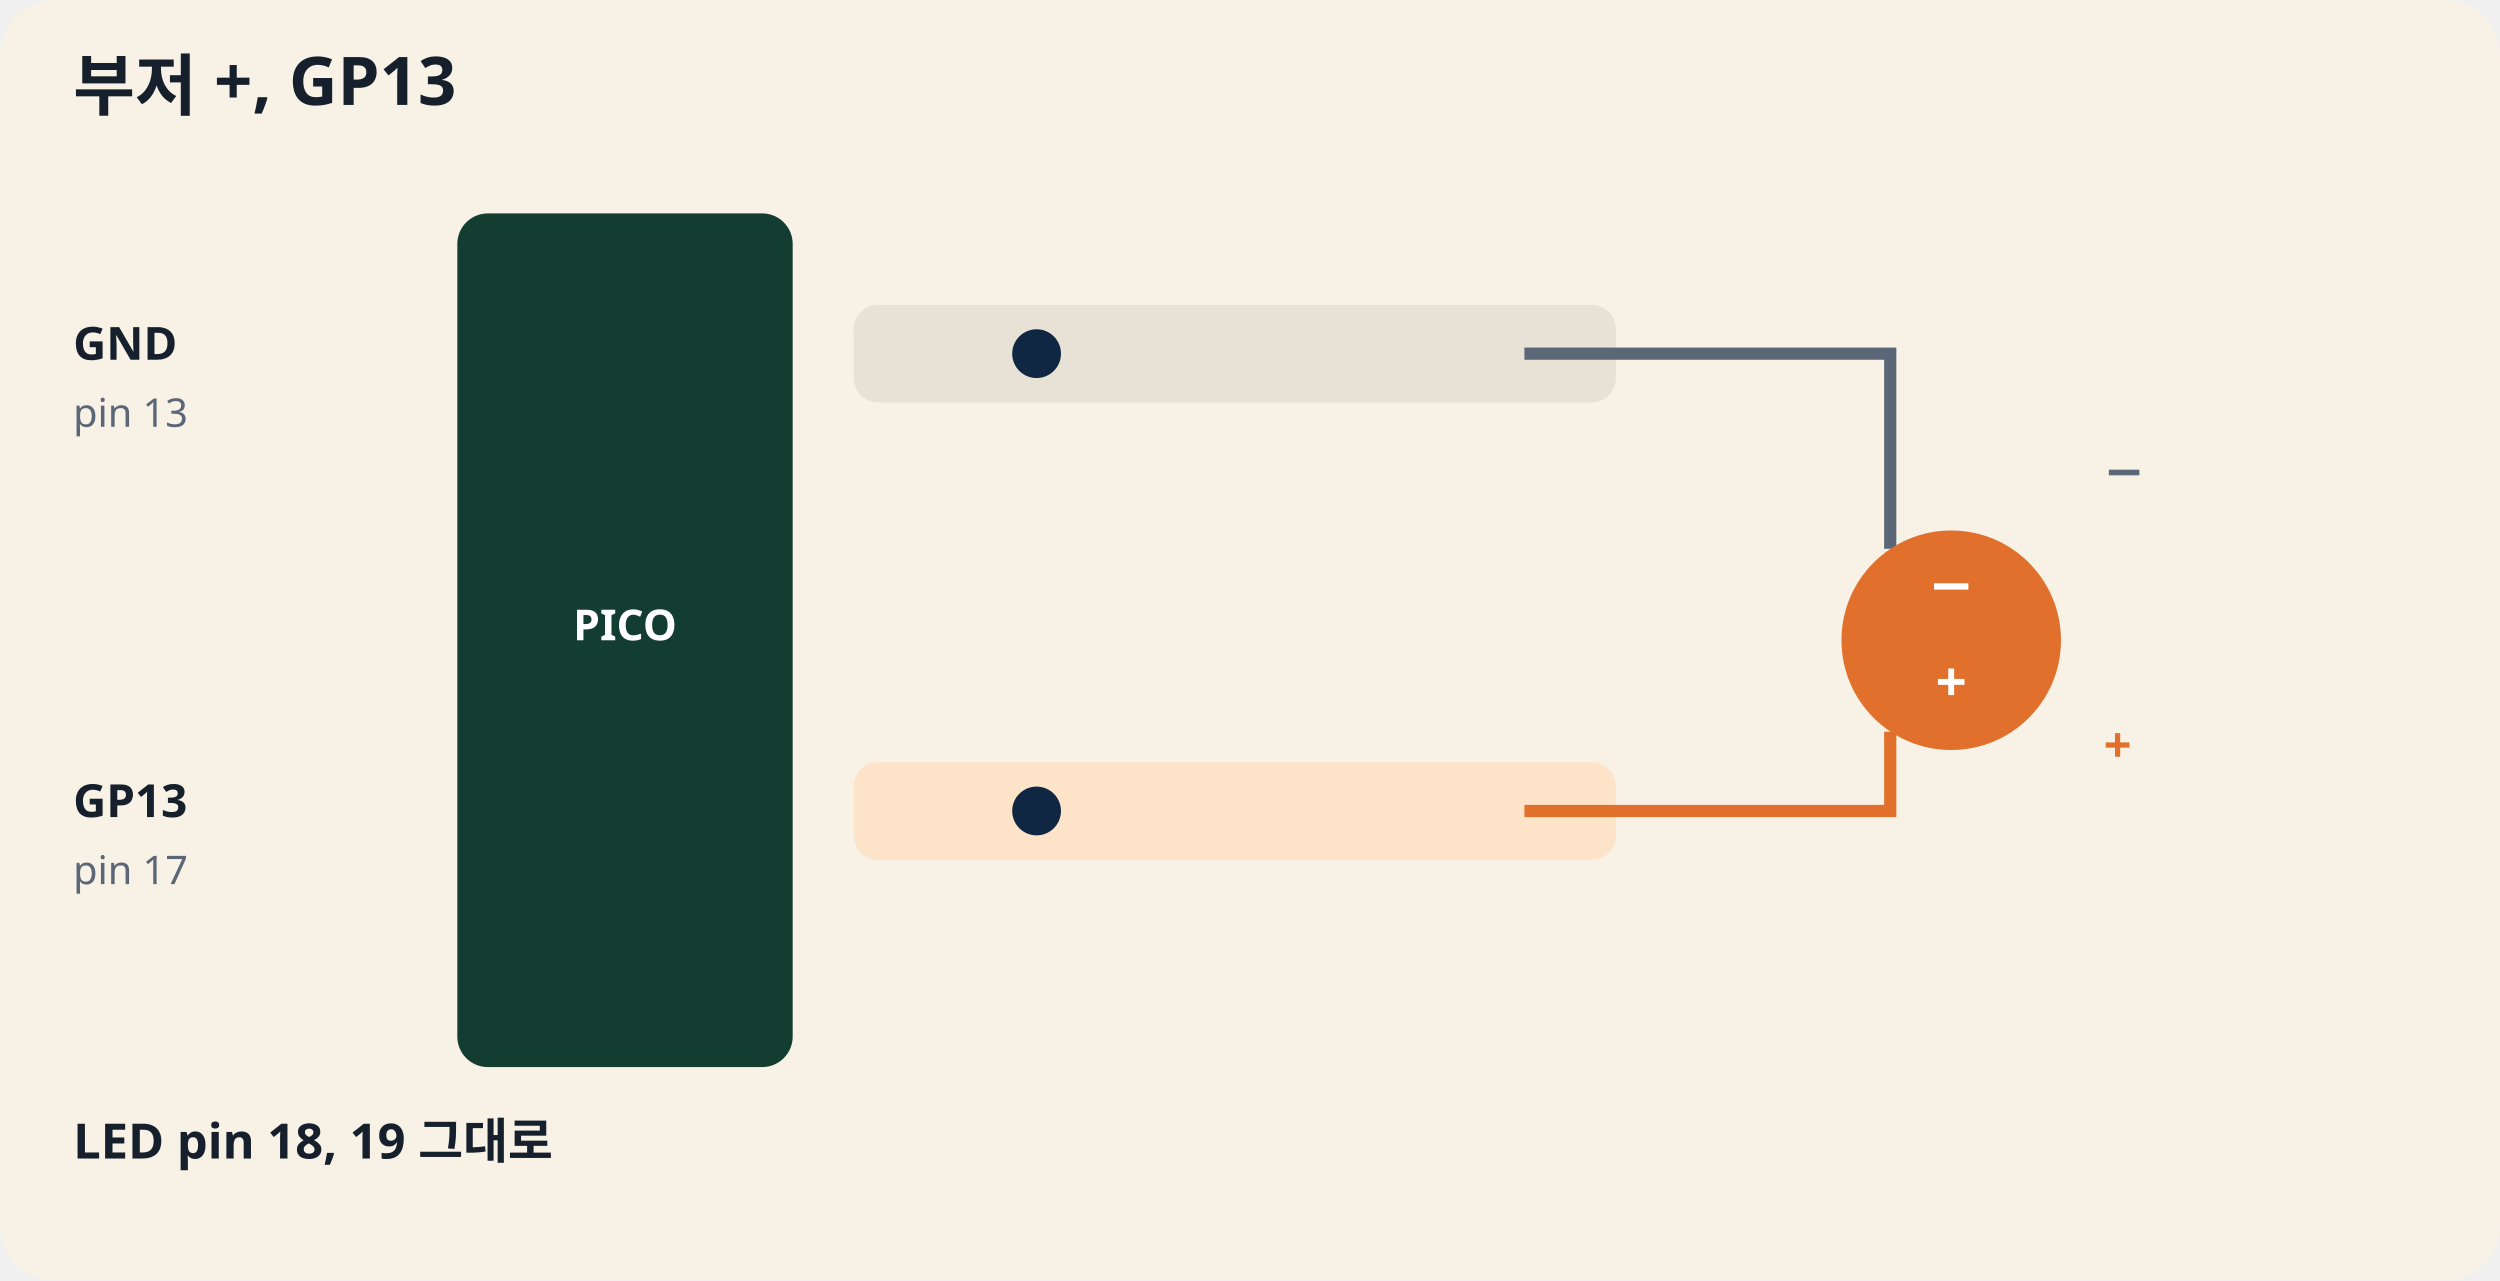
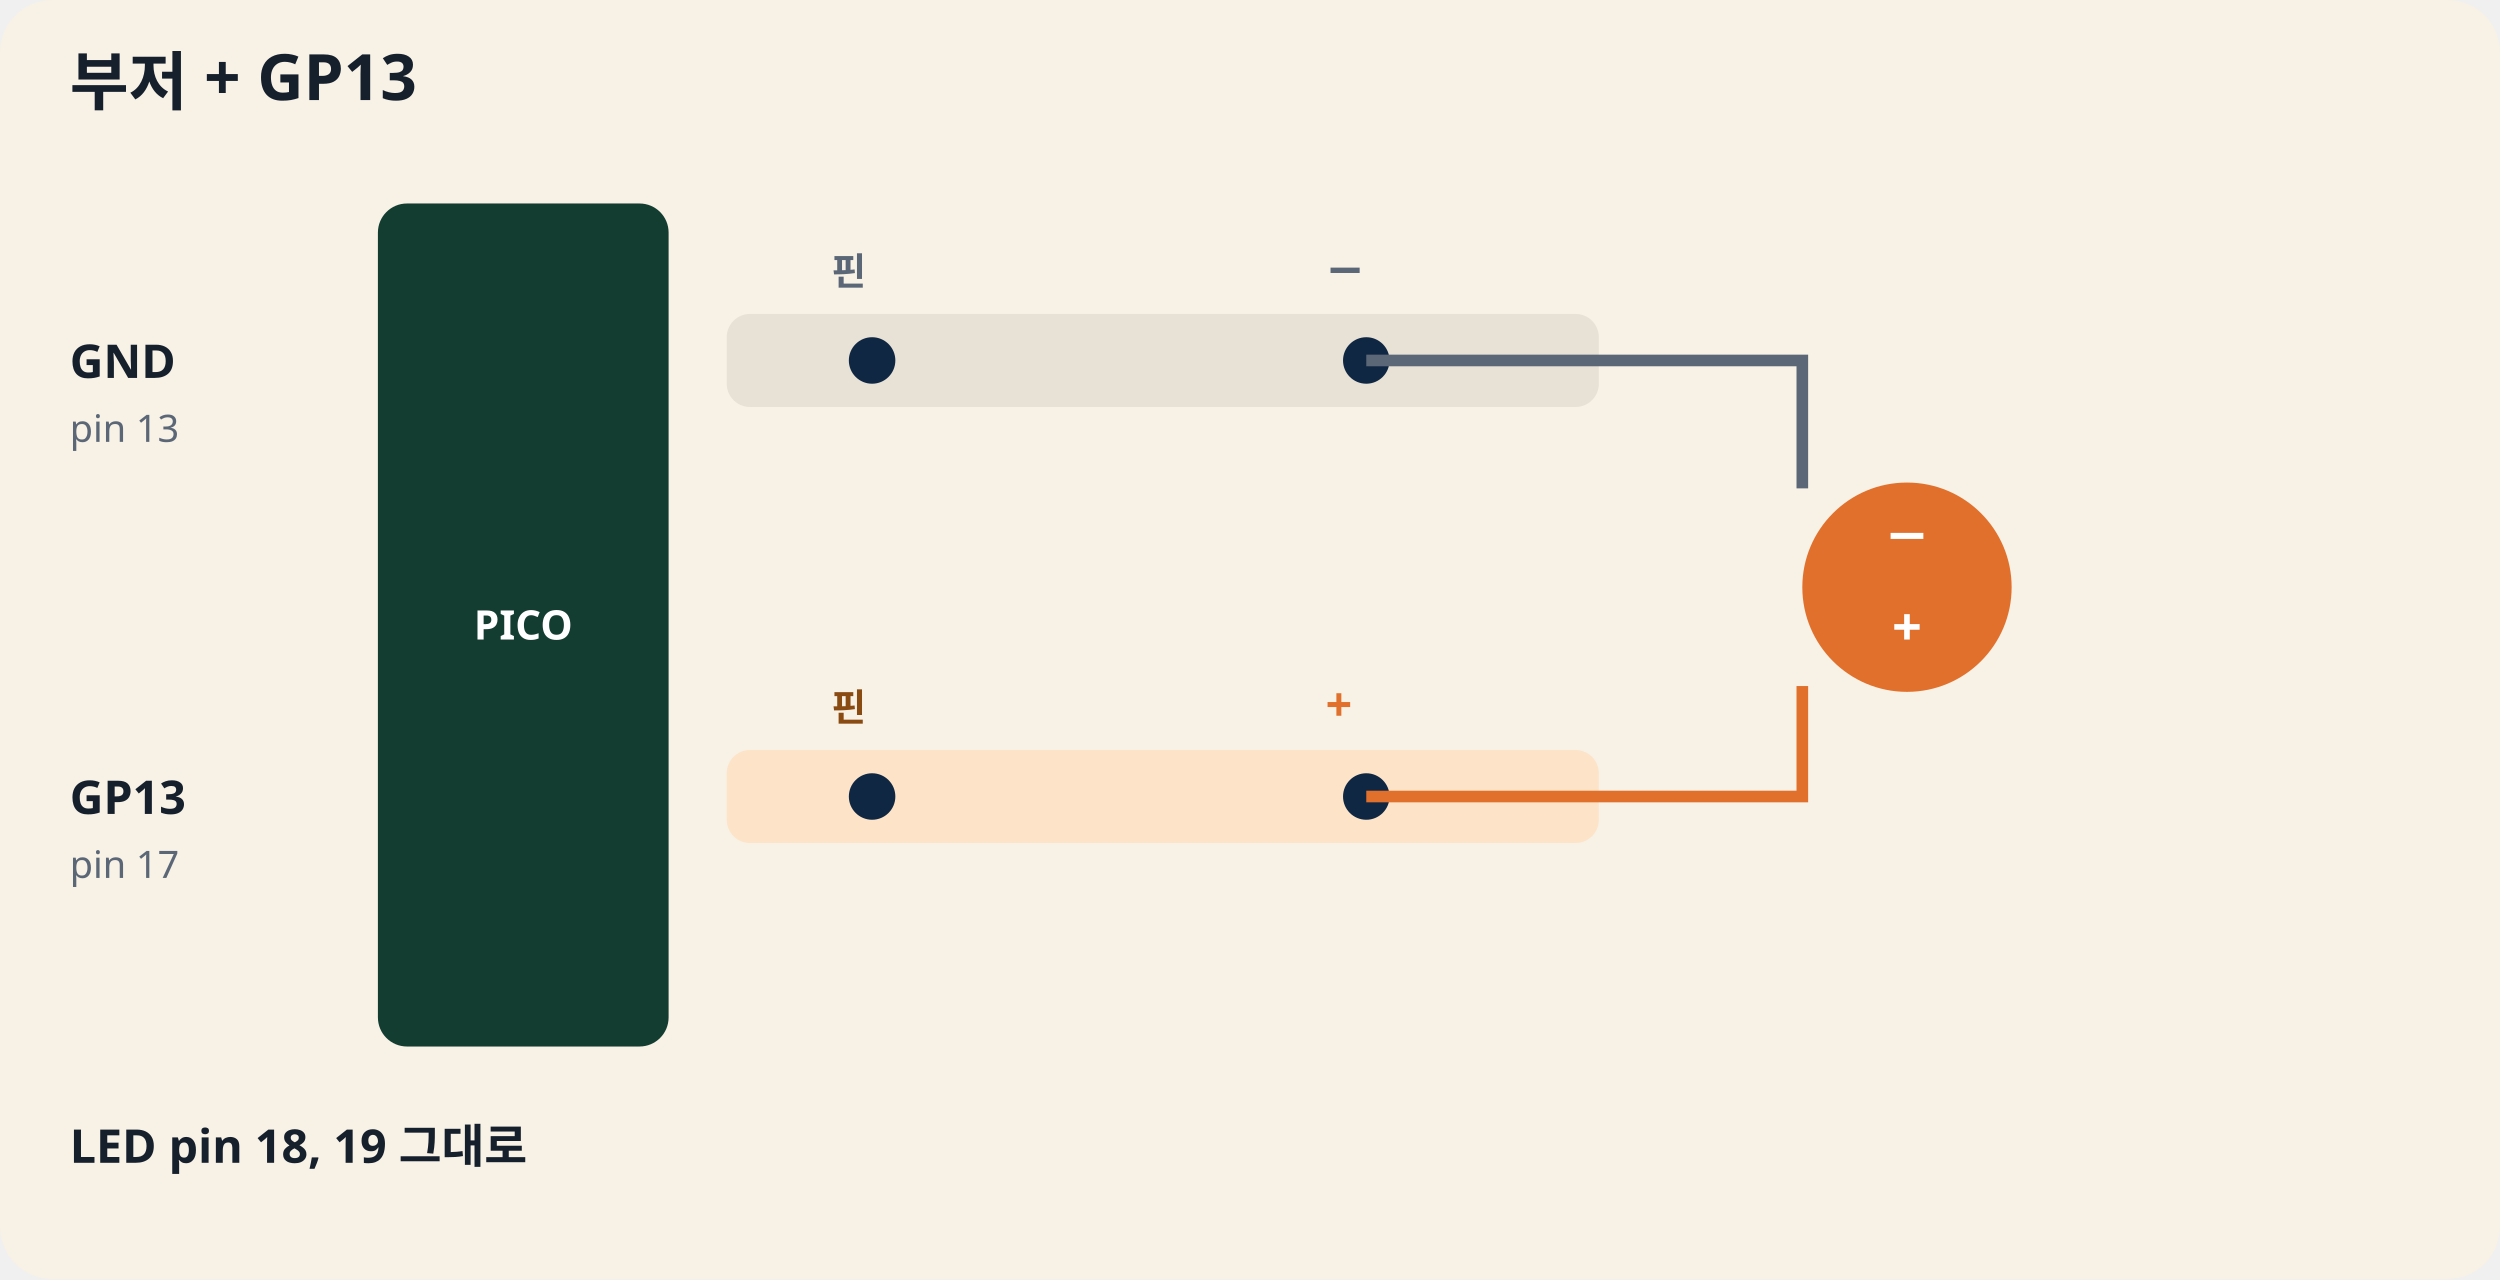
- <svg xmlns="http://www.w3.org/2000/svg" viewBox="0 0 820 420">
-   <rect width="820" height="420" rx="18" fill="#f7f1e6" />
-   <text x="24" y="36" text-anchor="start" font-family="Malgun Gothic, Apple SD Gothic Neo, sans-serif" font-size="22" font-weight="700" fill="#16202c">부저 +, GP13</text>
-   <rect x="150" y="70" width="110" height="280" rx="10" fill="#143d32" />
-   <text x="205" y="210" text-anchor="middle" font-family="Malgun Gothic, Apple SD Gothic Neo, sans-serif" font-size="14" font-weight="700" fill="#ffffff">PICO</text>
-   <text x="24" y="118" text-anchor="start" font-family="Malgun Gothic, Apple SD Gothic Neo, sans-serif" font-size="15" font-weight="700" fill="#16202c">GND</text>
-   <text x="24" y="140" text-anchor="start" font-family="Malgun Gothic, Apple SD Gothic Neo, sans-serif" font-size="13" font-weight="400" fill="#5b6776">pin 13</text>
-   <text x="24" y="268" text-anchor="start" font-family="Malgun Gothic, Apple SD Gothic Neo, sans-serif" font-size="15" font-weight="700" fill="#16202c">GP13</text>
-   <text x="24" y="290" text-anchor="start" font-family="Malgun Gothic, Apple SD Gothic Neo, sans-serif" font-size="13" font-weight="400" fill="#5b6776">pin 17</text>
-   <rect x="280" y="100" width="250" height="32" rx="8" fill="#e7e1d6" />
-   <rect x="280" y="250" width="250" height="32" rx="8" fill="#fde4c8" />
-   <circle cx="340" cy="116" r="8" fill="#0f2742" />
-   <circle cx="340" cy="266" r="8" fill="#0f2742" />
-   <path d="M500 116 H620 V180" fill="none" stroke="#5b6776" stroke-width="4" />
-   <path d="M500 266 H620 V240" fill="none" stroke="#e0702b" stroke-width="4" />
-   <circle cx="640" cy="210" r="36" fill="#e0702b" />
-   <text x="640" y="198" text-anchor="middle" font-family="Malgun Gothic, Apple SD Gothic Neo, sans-serif" font-size="18" font-weight="700" fill="#fff">−</text>
-   <text x="640" y="230" text-anchor="middle" font-family="Malgun Gothic, Apple SD Gothic Neo, sans-serif" font-size="18" font-weight="700" fill="#fff">+</text>
-   <text x="690" y="160" text-anchor="start" font-family="Malgun Gothic, Apple SD Gothic Neo, sans-serif" font-size="16" font-weight="700" fill="#5b6776">−</text>
-   <text x="690" y="250" text-anchor="start" font-family="Malgun Gothic, Apple SD Gothic Neo, sans-serif" font-size="16" font-weight="700" fill="#e0702b">+</text>
-   <text x="24" y="380" text-anchor="start" font-family="Malgun Gothic, Apple SD Gothic Neo, sans-serif" font-size="16" font-weight="700" fill="#16202c">LED  pin 18, 19  그대로</text>
+ <svg xmlns="http://www.w3.org/2000/svg" viewBox="0 0 860 440">
+   <rect width="860" height="440" rx="18" fill="#f7f1e6" />
+   <text x="24" y="36" text-anchor="start" font-family="Malgun Gothic, Apple SD Gothic Neo, sans-serif" font-size="22" font-weight="700" fill="#16202c">부저 +  GP13</text>
+   <rect x="130" y="70" width="100" height="290" rx="10" fill="#143d32" />
+   <text x="180" y="220" text-anchor="middle" font-family="Malgun Gothic, Apple SD Gothic Neo, sans-serif" font-size="14" font-weight="700" fill="#fff">PICO</text>
+   <text x="24" y="130" text-anchor="start" font-family="Malgun Gothic, Apple SD Gothic Neo, sans-serif" font-size="16" font-weight="700" fill="#16202c">GND</text>
+   <text x="24" y="152" text-anchor="start" font-family="Malgun Gothic, Apple SD Gothic Neo, sans-serif" font-size="13" font-weight="400" fill="#5b6776">pin 13</text>
+   <text x="24" y="280" text-anchor="start" font-family="Malgun Gothic, Apple SD Gothic Neo, sans-serif" font-size="16" font-weight="700" fill="#16202c">GP13</text>
+   <text x="24" y="302" text-anchor="start" font-family="Malgun Gothic, Apple SD Gothic Neo, sans-serif" font-size="13" font-weight="400" fill="#5b6776">pin 17</text>
+   <rect x="250" y="108" width="300" height="32" rx="8" fill="#e7e1d6" />
+   <rect x="250" y="258" width="300" height="32" rx="8" fill="#fde4c8" />
+   <circle cx="300" cy="124" r="8" fill="#0f2742" />
+   <circle cx="470" cy="124" r="8" fill="#0f2742" />
+   <circle cx="300" cy="274" r="8" fill="#0f2742" />
+   <circle cx="470" cy="274" r="8" fill="#0f2742" />
+   <text x="286" y="98" text-anchor="start" font-family="Malgun Gothic, Apple SD Gothic Neo, sans-serif" font-size="13" font-weight="700" fill="#5b6776">핀</text>
+   <text x="456" y="98" text-anchor="start" font-family="Malgun Gothic, Apple SD Gothic Neo, sans-serif" font-size="16" font-weight="700" fill="#5b6776">−</text>
+   <text x="286" y="248" text-anchor="start" font-family="Malgun Gothic, Apple SD Gothic Neo, sans-serif" font-size="13" font-weight="700" fill="#8a4b12">핀</text>
+   <text x="456" y="248" text-anchor="start" font-family="Malgun Gothic, Apple SD Gothic Neo, sans-serif" font-size="16" font-weight="700" fill="#e0702b">+</text>
+   <path d="M470 124 H620 V168" fill="none" stroke="#5b6776" stroke-width="4" />
+   <path d="M470 274 H620 V236" fill="none" stroke="#e0702b" stroke-width="4" />
+   <circle cx="656" cy="202" r="36" fill="#e0702b" />
+   <text x="656" y="190" text-anchor="middle" font-family="Malgun Gothic, Apple SD Gothic Neo, sans-serif" font-size="18" font-weight="700" fill="#fff">−</text>
+   <text x="656" y="222" text-anchor="middle" font-family="Malgun Gothic, Apple SD Gothic Neo, sans-serif" font-size="18" font-weight="700" fill="#fff">+</text>
+   <text x="24" y="400" text-anchor="start" font-family="Malgun Gothic, Apple SD Gothic Neo, sans-serif" font-size="16" font-weight="700" fill="#16202c">LED pin 18, 19  그대로</text>
</svg>
